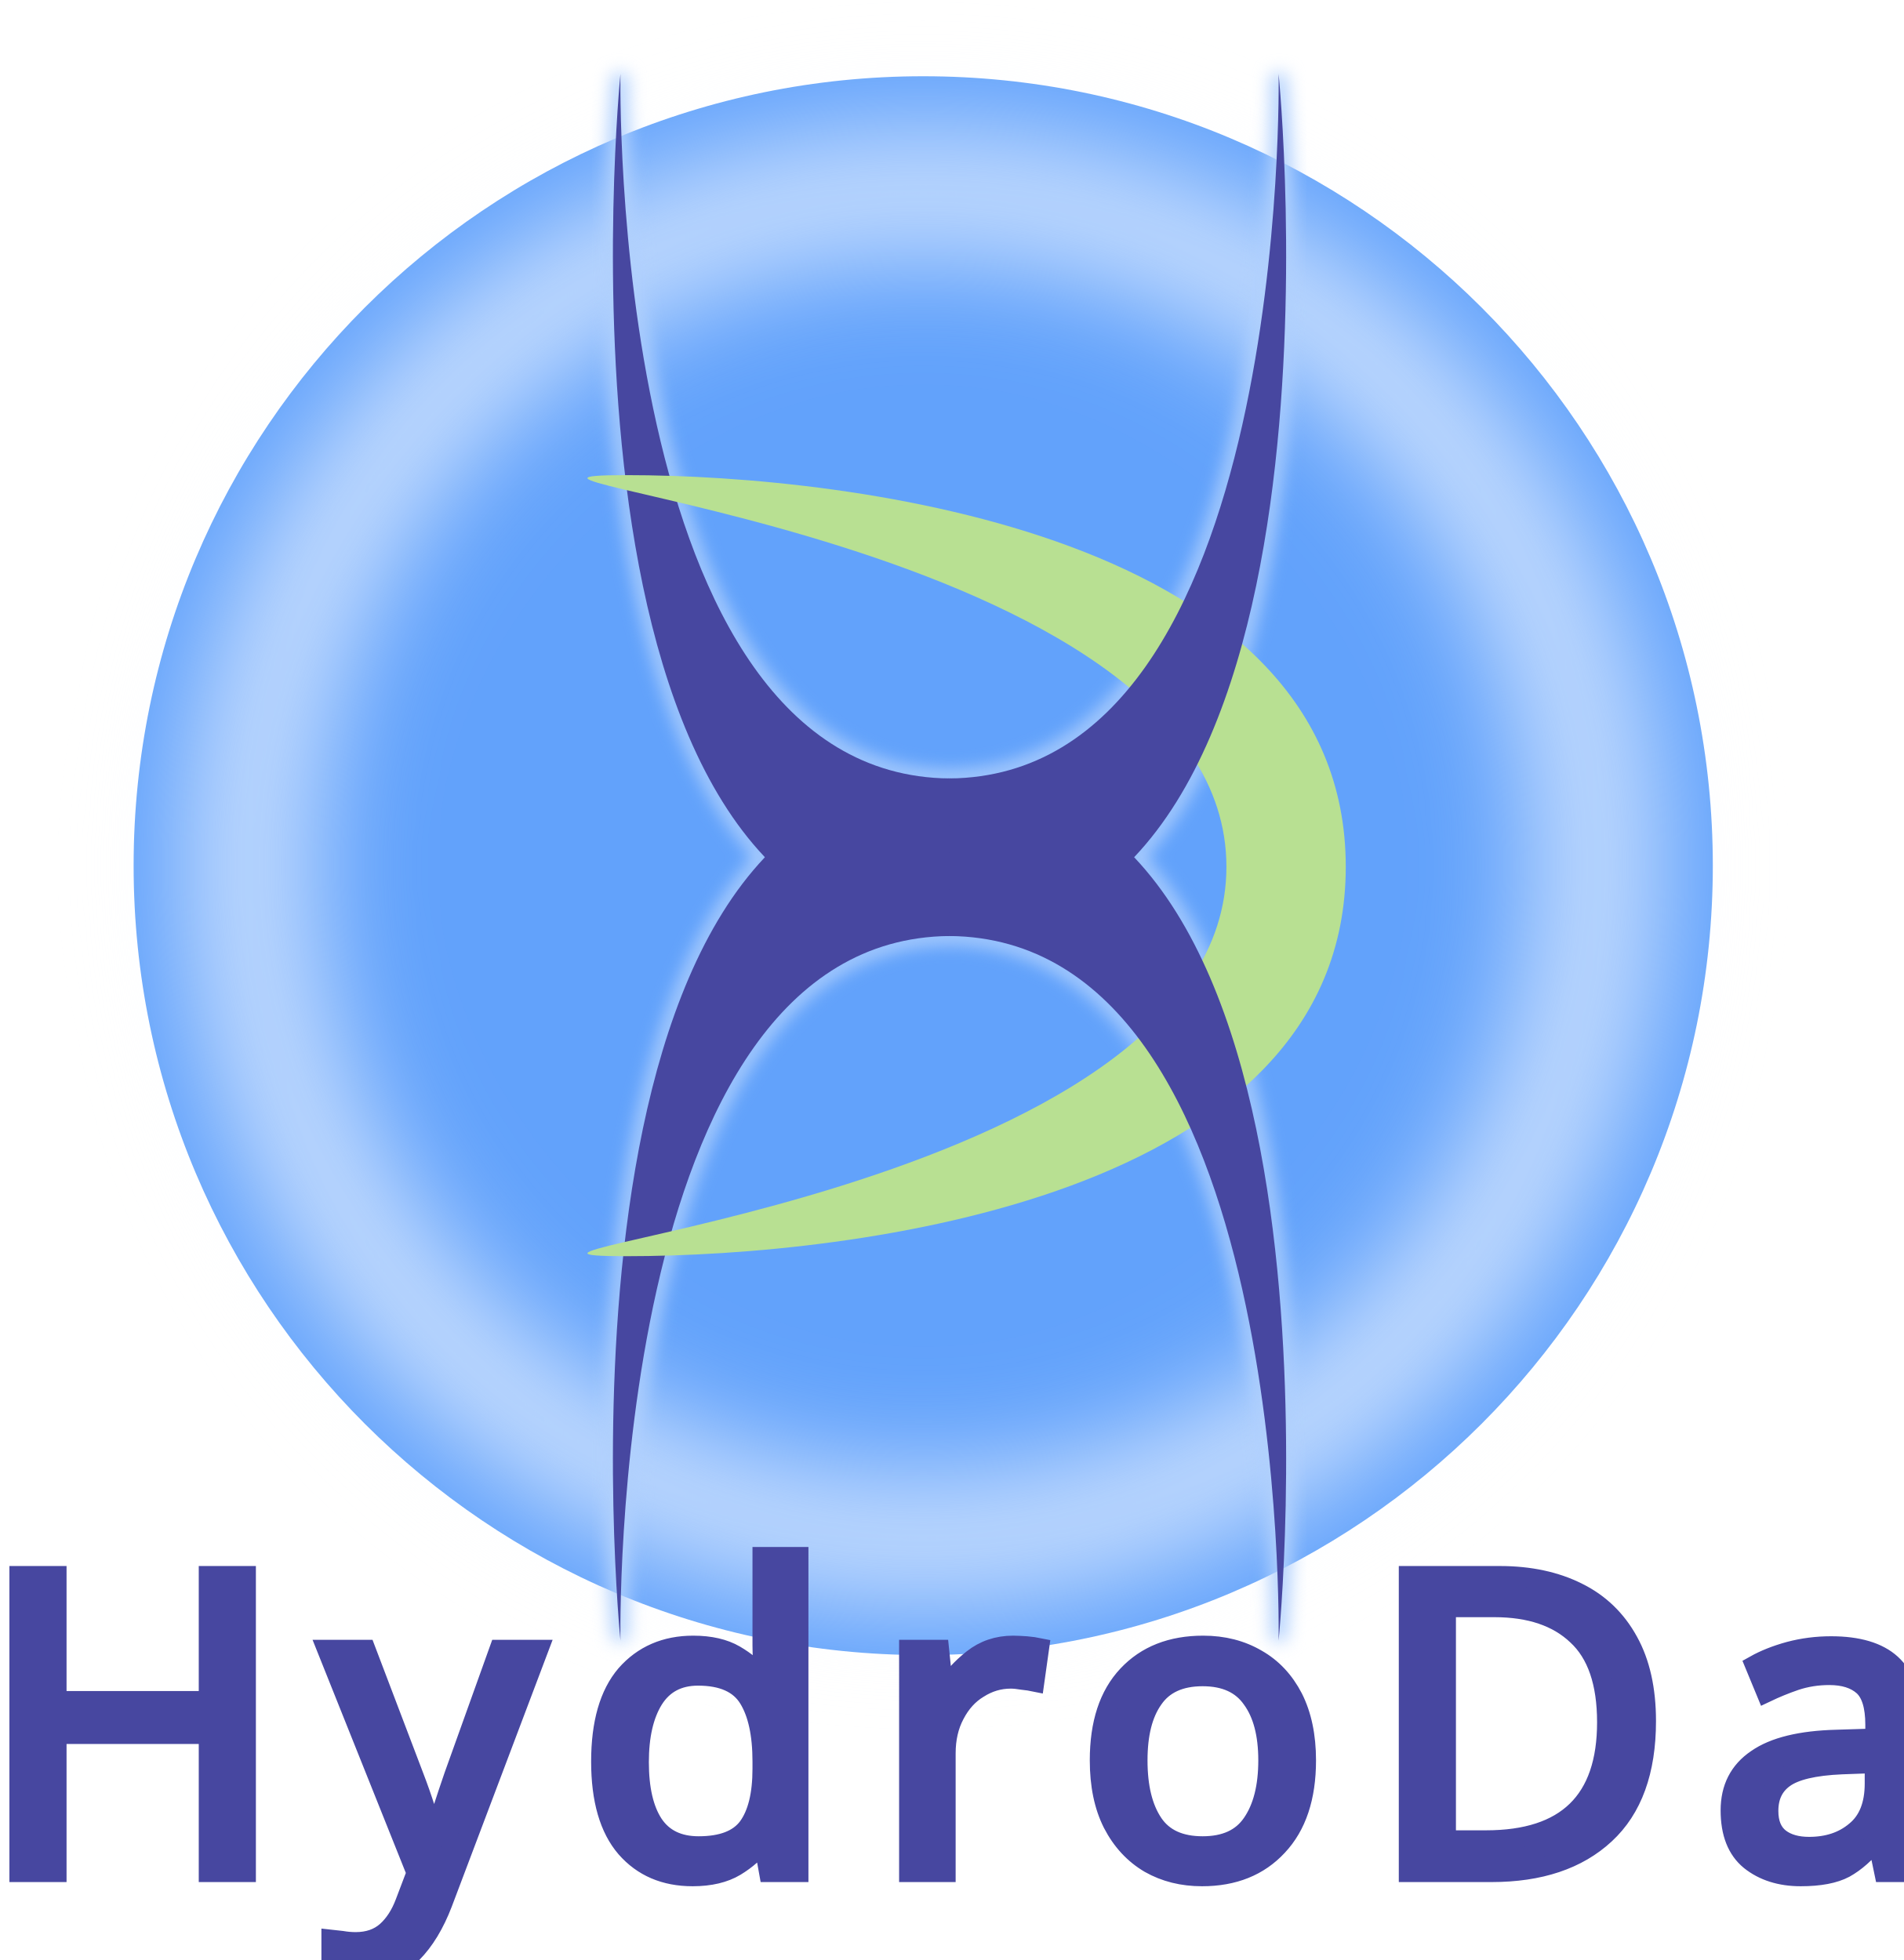
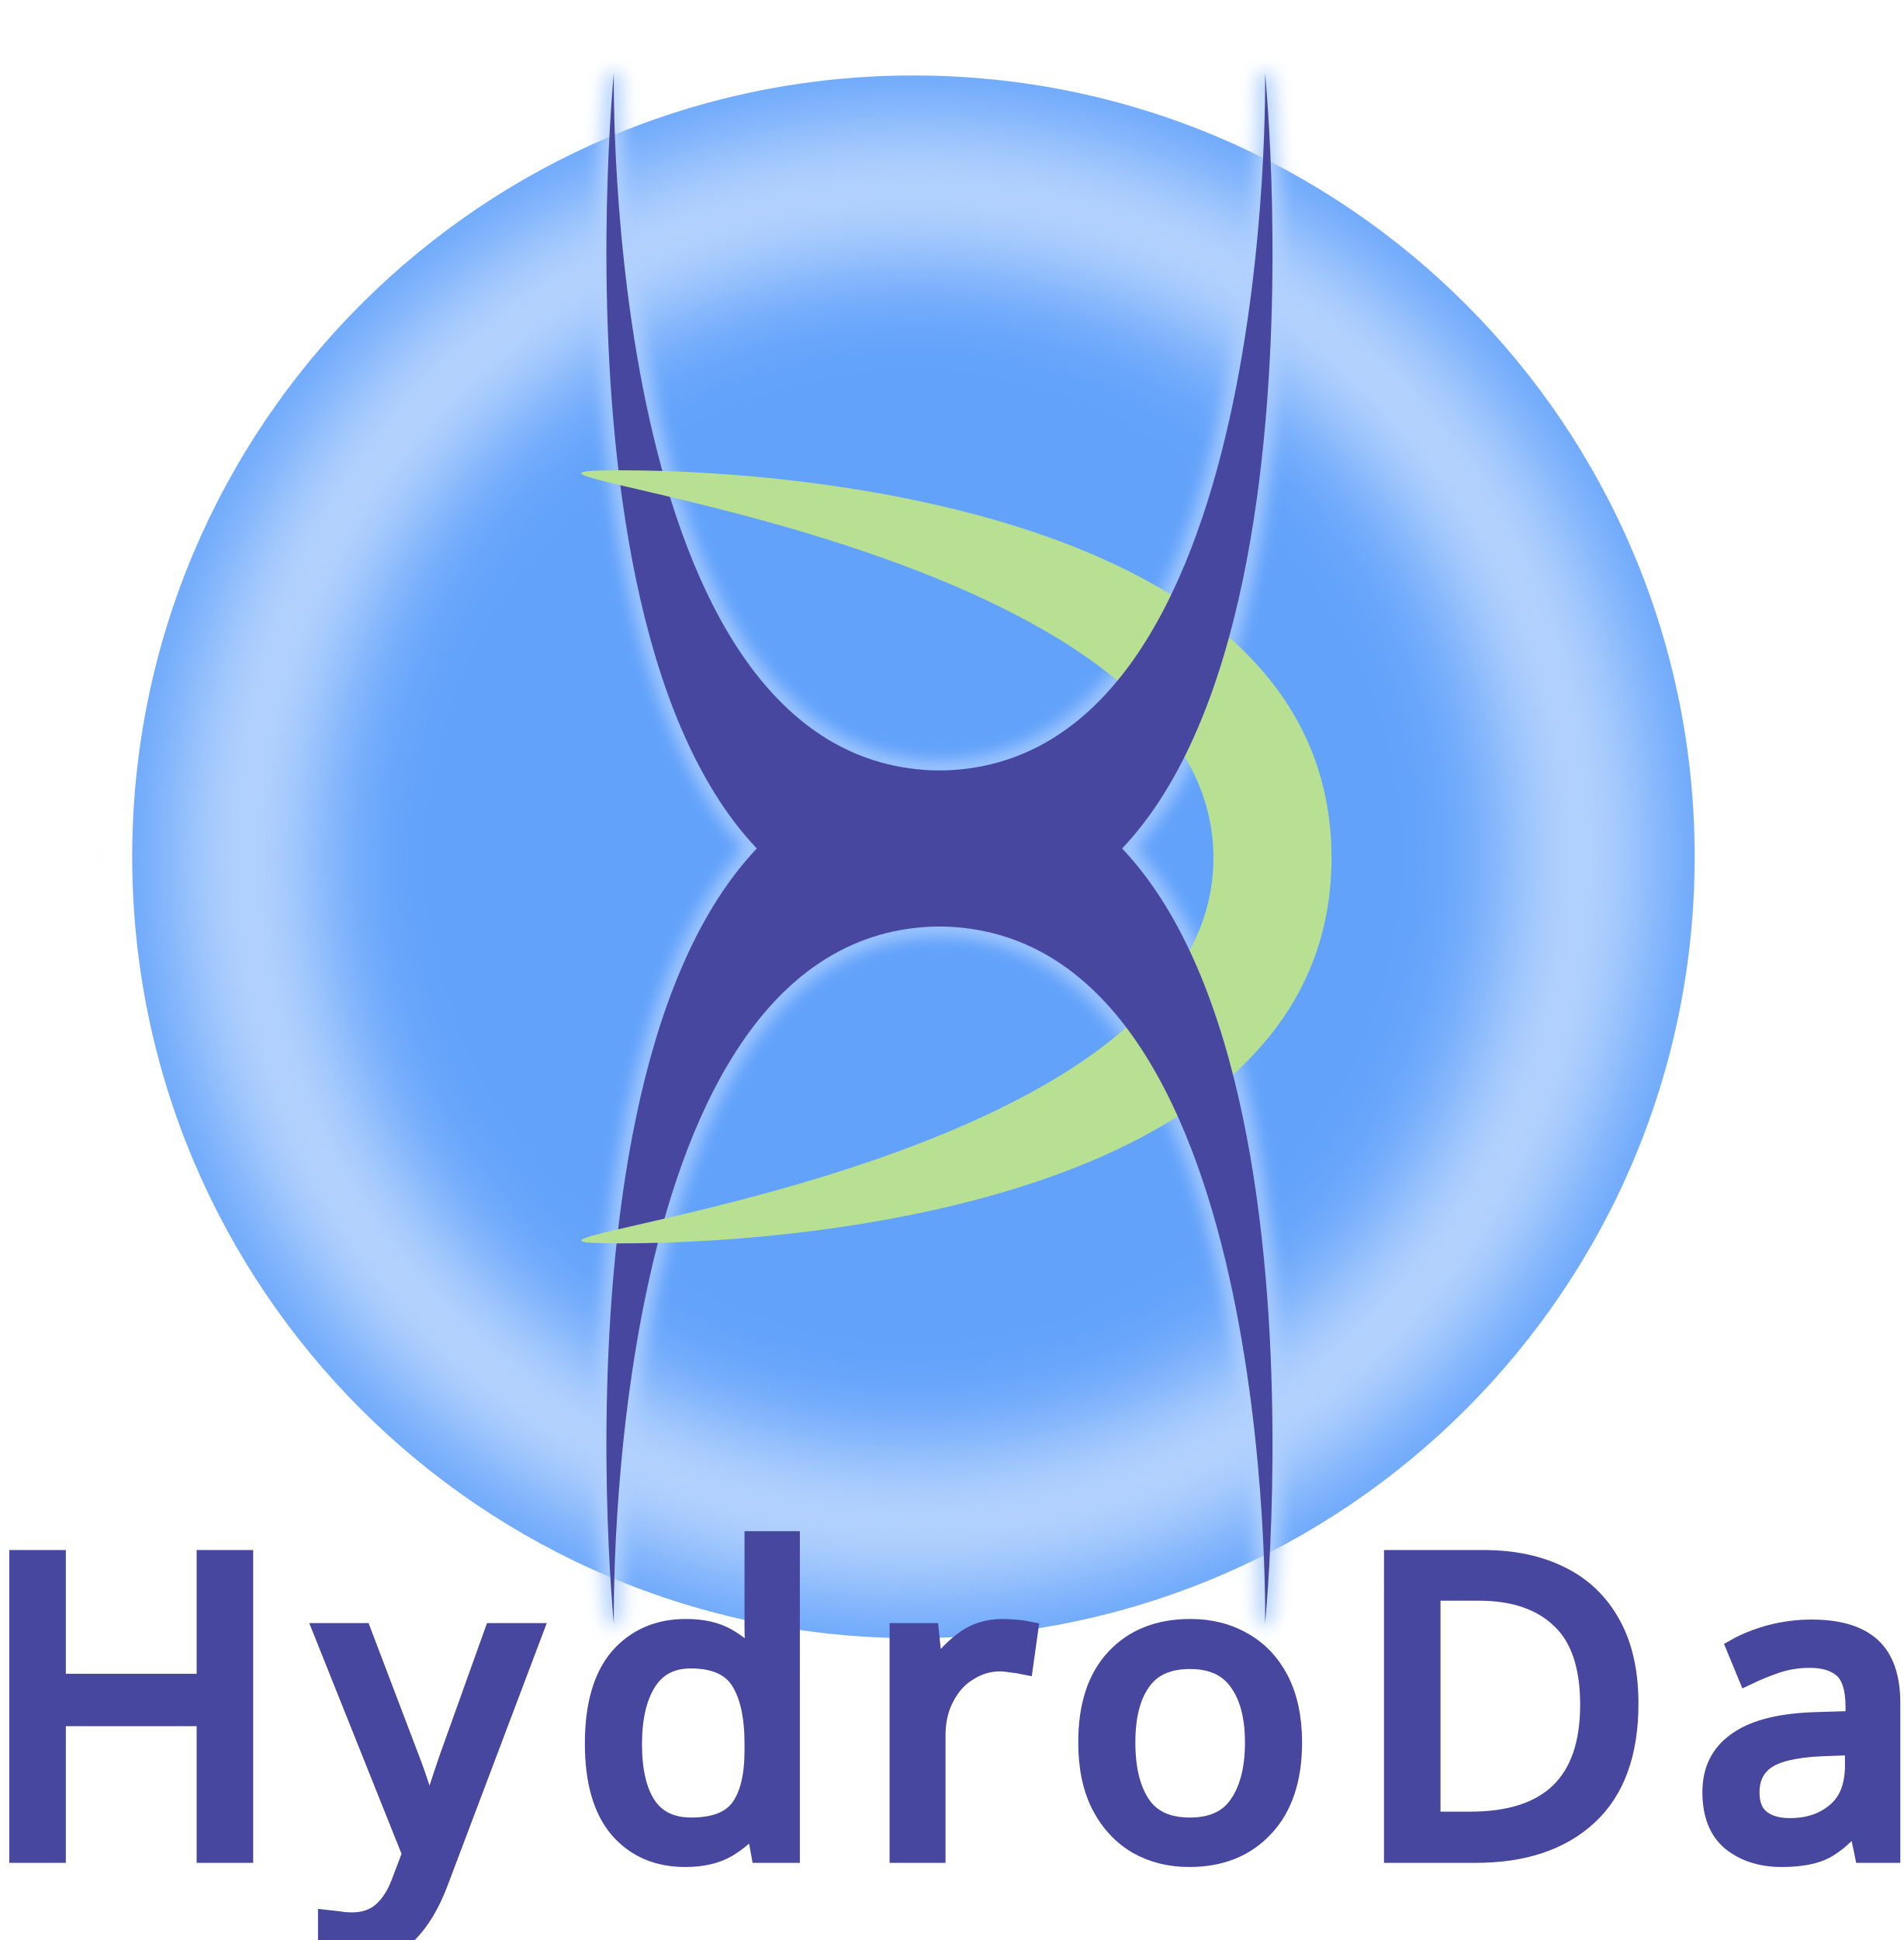
- <svg xmlns="http://www.w3.org/2000/svg" id="svg4542" viewBox="0 0 200 205.964" version="1.1" width="200" height="205.964">
+ <svg xmlns="http://www.w3.org/2000/svg" id="svg4542" viewBox="0 0 202.132 205.964" version="1.1" width="202.132" height="205.964">
  <defs id="defs3773">
    <clipPath clipPathUnits="userSpaceOnUse" id="clipPath5591">
      <rect style="opacity:0.412;fill:#e2ddfb;fill-opacity:1;stroke-width:0.229" id="rect5593" width="25.73" height="60.141" x="-588.978" y="-44.977" />
    </clipPath>
    <filter style="color-interpolation-filters:sRGB" id="filter6688" x="-0.102" width="1.204" y="-0.102" height="1.204">
      <feGaussianBlur stdDeviation="1.968" id="feGaussianBlur6690" />
    </filter>
    <filter style="color-interpolation-filters:sRGB" id="filter7623" x="-0.03" width="1.06" y="-0.013" height="1.026">
      <feGaussianBlur stdDeviation="1.083" id="feGaussianBlur7625" />
    </filter>
  </defs>
  <g id="layer1" transform="translate(-216.0453,-320.6695)">
    <g id="g4417" transform="matrix(4.0034,0,0,4.0034,2687.6,451.03)">
      <g id="g845" transform="matrix(0.8152386,0,0,0.8152386,-113.2341,0.1759381)">
        <circle style="fill:#62a2fb;fill-opacity:1;stroke-width:0.25" id="circle5788" cx="-588.665" cy="-12.286" r="25.417" />
        <path id="path4588" d="m -588.665,-35.436 a 23.149,23.149 0 0 0 -23.149,23.149 23.149,23.149 0 0 0 23.149,23.149 23.149,23.149 0 0 0 23.149,-23.149 23.149,23.149 0 0 0 -23.149,-23.149 z m 0,2.849 a 20.3,20.3 0 0 1 20.3,20.3 20.3,20.3 0 0 1 -20.3,20.3 20.3,20.3 0 0 1 -20.3,-20.3 20.3,20.3 0 0 1 20.3,-20.3 z" style="fill:#f4f8ff;fill-opacity:1;stroke-width:0.227;filter:url(#filter6688)" />
        <path transform="matrix(0.2497877,0,0,0.2497877,-614.0819,-37.70361)" id="path7210" d="m 62.738,-0.309 c 0,0 -7.399,73.542 18.619,100.977 -26.018,27.434 -18.619,100.977 -18.619,100.977 0,0 -1.65,-90.434 42.408,-90.818 44.058,0.384 42.408,90.818 42.408,90.818 0,0 7.399,-73.542 -18.619,-100.977 26.018,-27.434 18.619,-100.977 18.619,-100.977 0,0 1.65,90.436 -42.408,90.82 C 61.088,90.128 62.738,-0.309 62.738,-0.309 Z" style="fill:none;fill-opacity:1;stroke:#b0d0fd;stroke-width:2;stroke-linecap:butt;stroke-linejoin:miter;stroke-miterlimit:4;stroke-dasharray:none;stroke-opacity:1;filter:url(#filter7623)" />
        <path style="fill:#4747a0;fill-opacity:1;stroke:none;stroke-width:0.062px;stroke-linecap:butt;stroke-linejoin:miter;stroke-opacity:1" d="m -598.411,-37.78 c 0,0 -2.797,27.805 10.593,27.76 0.038,-1.692 0,-2.387 0,-5.074 -11.005,-0.096 -10.593,-22.685 -10.593,-22.685 z" id="path6724" />
        <path id="path6728" d="m -598.411,12.665 c 0,0 -2.797,-27.805 10.593,-27.76 0.038,1.692 0,2.387 0,5.074 -11.005,0.096 -10.593,22.685 -10.593,22.685 z" style="fill:#4747a0;fill-opacity:1;stroke:none;stroke-width:0.062px;stroke-linecap:butt;stroke-linejoin:miter;stroke-opacity:1" />
        <path d="m -598.214,-24.86 c -7.27,0 19.309,1.947 19.309,12.61 0,10.663 -26.579,12.538 -19.309,12.538 7.27,0 23.151,-1.874 23.151,-12.538 0,-10.663 -15.881,-12.61 -23.151,-12.61 z" id="path4584" style="fill:#b8e092;fill-opacity:1" />
        <path id="path6722" d="m -577.225,-37.78 c 0,0 2.797,27.805 -10.593,27.76 -0.038,-1.692 0,-2.387 0,-5.074 11.005,-0.096 10.593,-22.685 10.593,-22.685 z" style="fill:#4747a0;fill-opacity:1;stroke:none;stroke-width:0.062px;stroke-linecap:butt;stroke-linejoin:miter;stroke-opacity:1" />
        <path style="fill:#4747a0;fill-opacity:1;stroke:none;stroke-width:0.062px;stroke-linecap:butt;stroke-linejoin:miter;stroke-opacity:1" d="m -577.225,12.665 c 0,0 2.797,-27.805 -10.593,-27.76 -0.038,1.692 0,2.387 0,5.074 11.005,0.096 10.593,22.685 10.593,22.685 z" id="path6726" />
      </g>
      <text xml:space="preserve" style="font-style:normal;font-weight:normal;font-size:18.178px;line-height:1.25;font-family:sans-serif;letter-spacing:0px;word-spacing:0px;fill:#4747a0;fill-opacity:1;stroke:#4747a0;stroke-width:0.515;stroke-miterlimit:4;stroke-dasharray:none;stroke-opacity:1" x="-617.921" y="16.582" id="text849">
        <tspan id="tspan847" x="-617.921" y="16.582" style="font-style:normal;font-variant:normal;font-weight:normal;font-stretch:normal;font-size:10.907px;font-family:Rachana;-inkscape-font-specification:Rachana;letter-spacing:1.045px;word-spacing:0px;fill:#4747a0;fill-opacity:1;stroke:#4747a0;stroke-width:0.515;stroke-miterlimit:4;stroke-dasharray:none;stroke-opacity:1" dx="0">HydroData</tspan>
      </text>
    </g>
  </g>
</svg>
